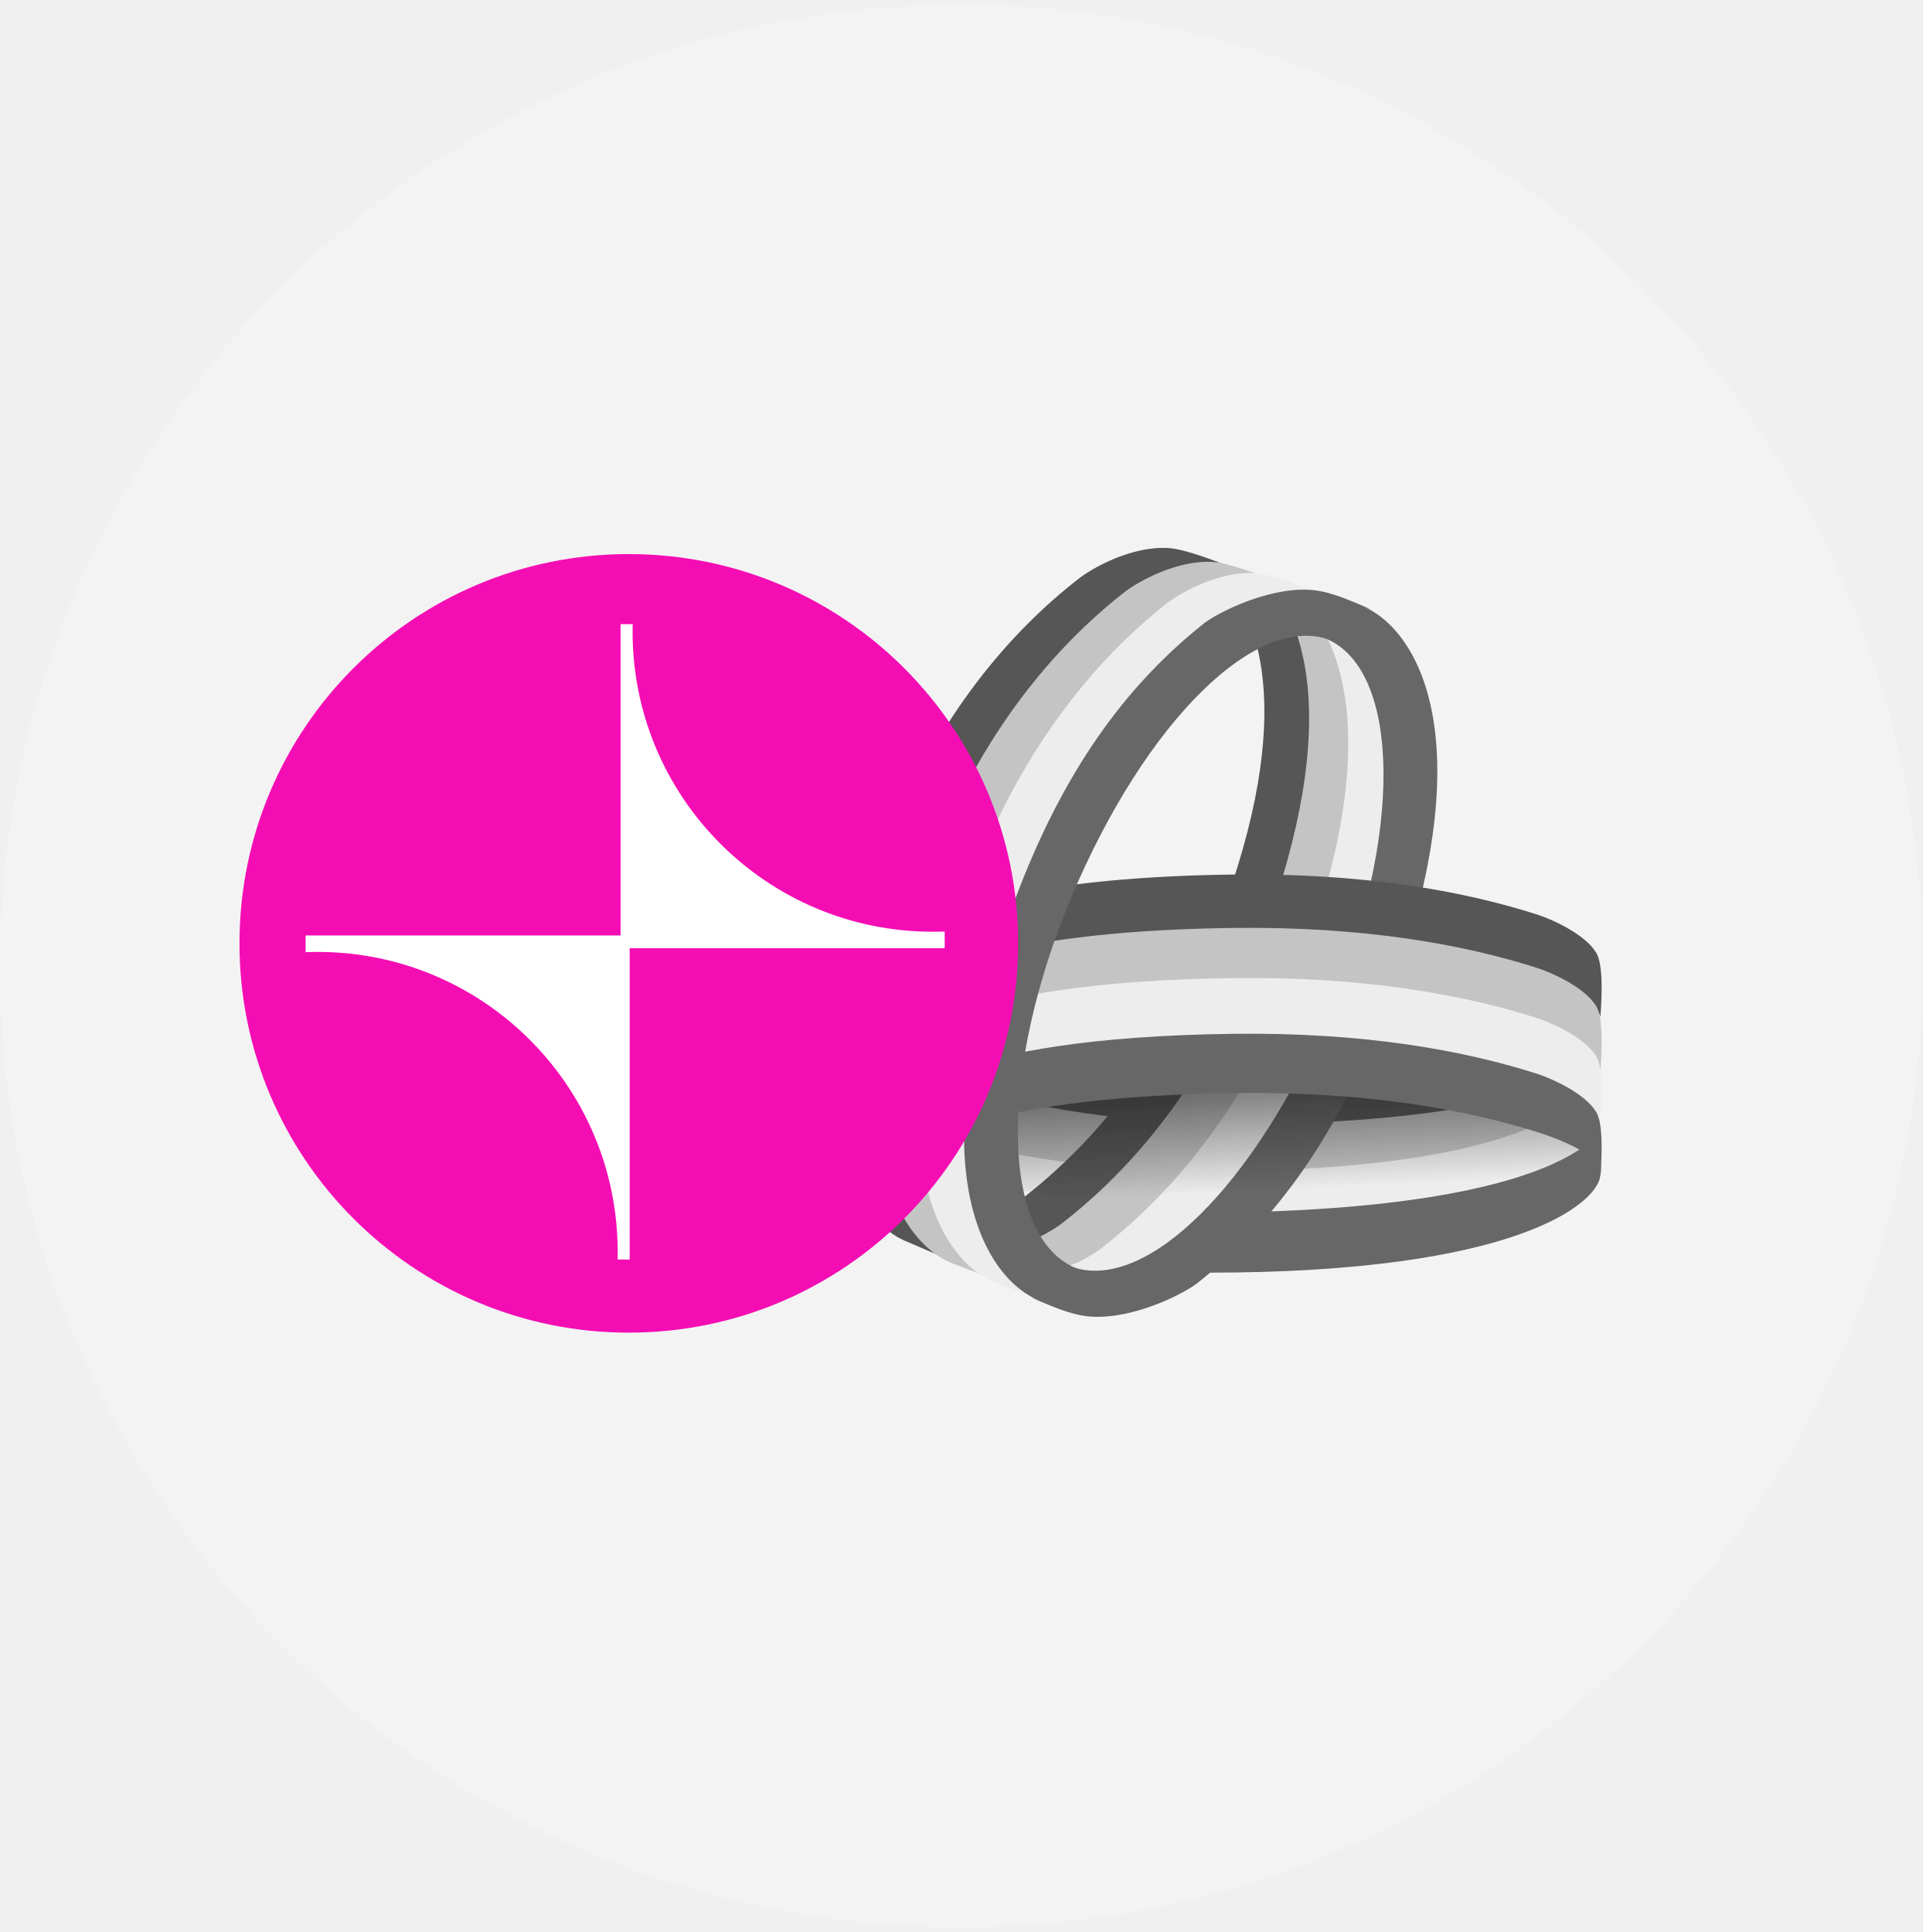
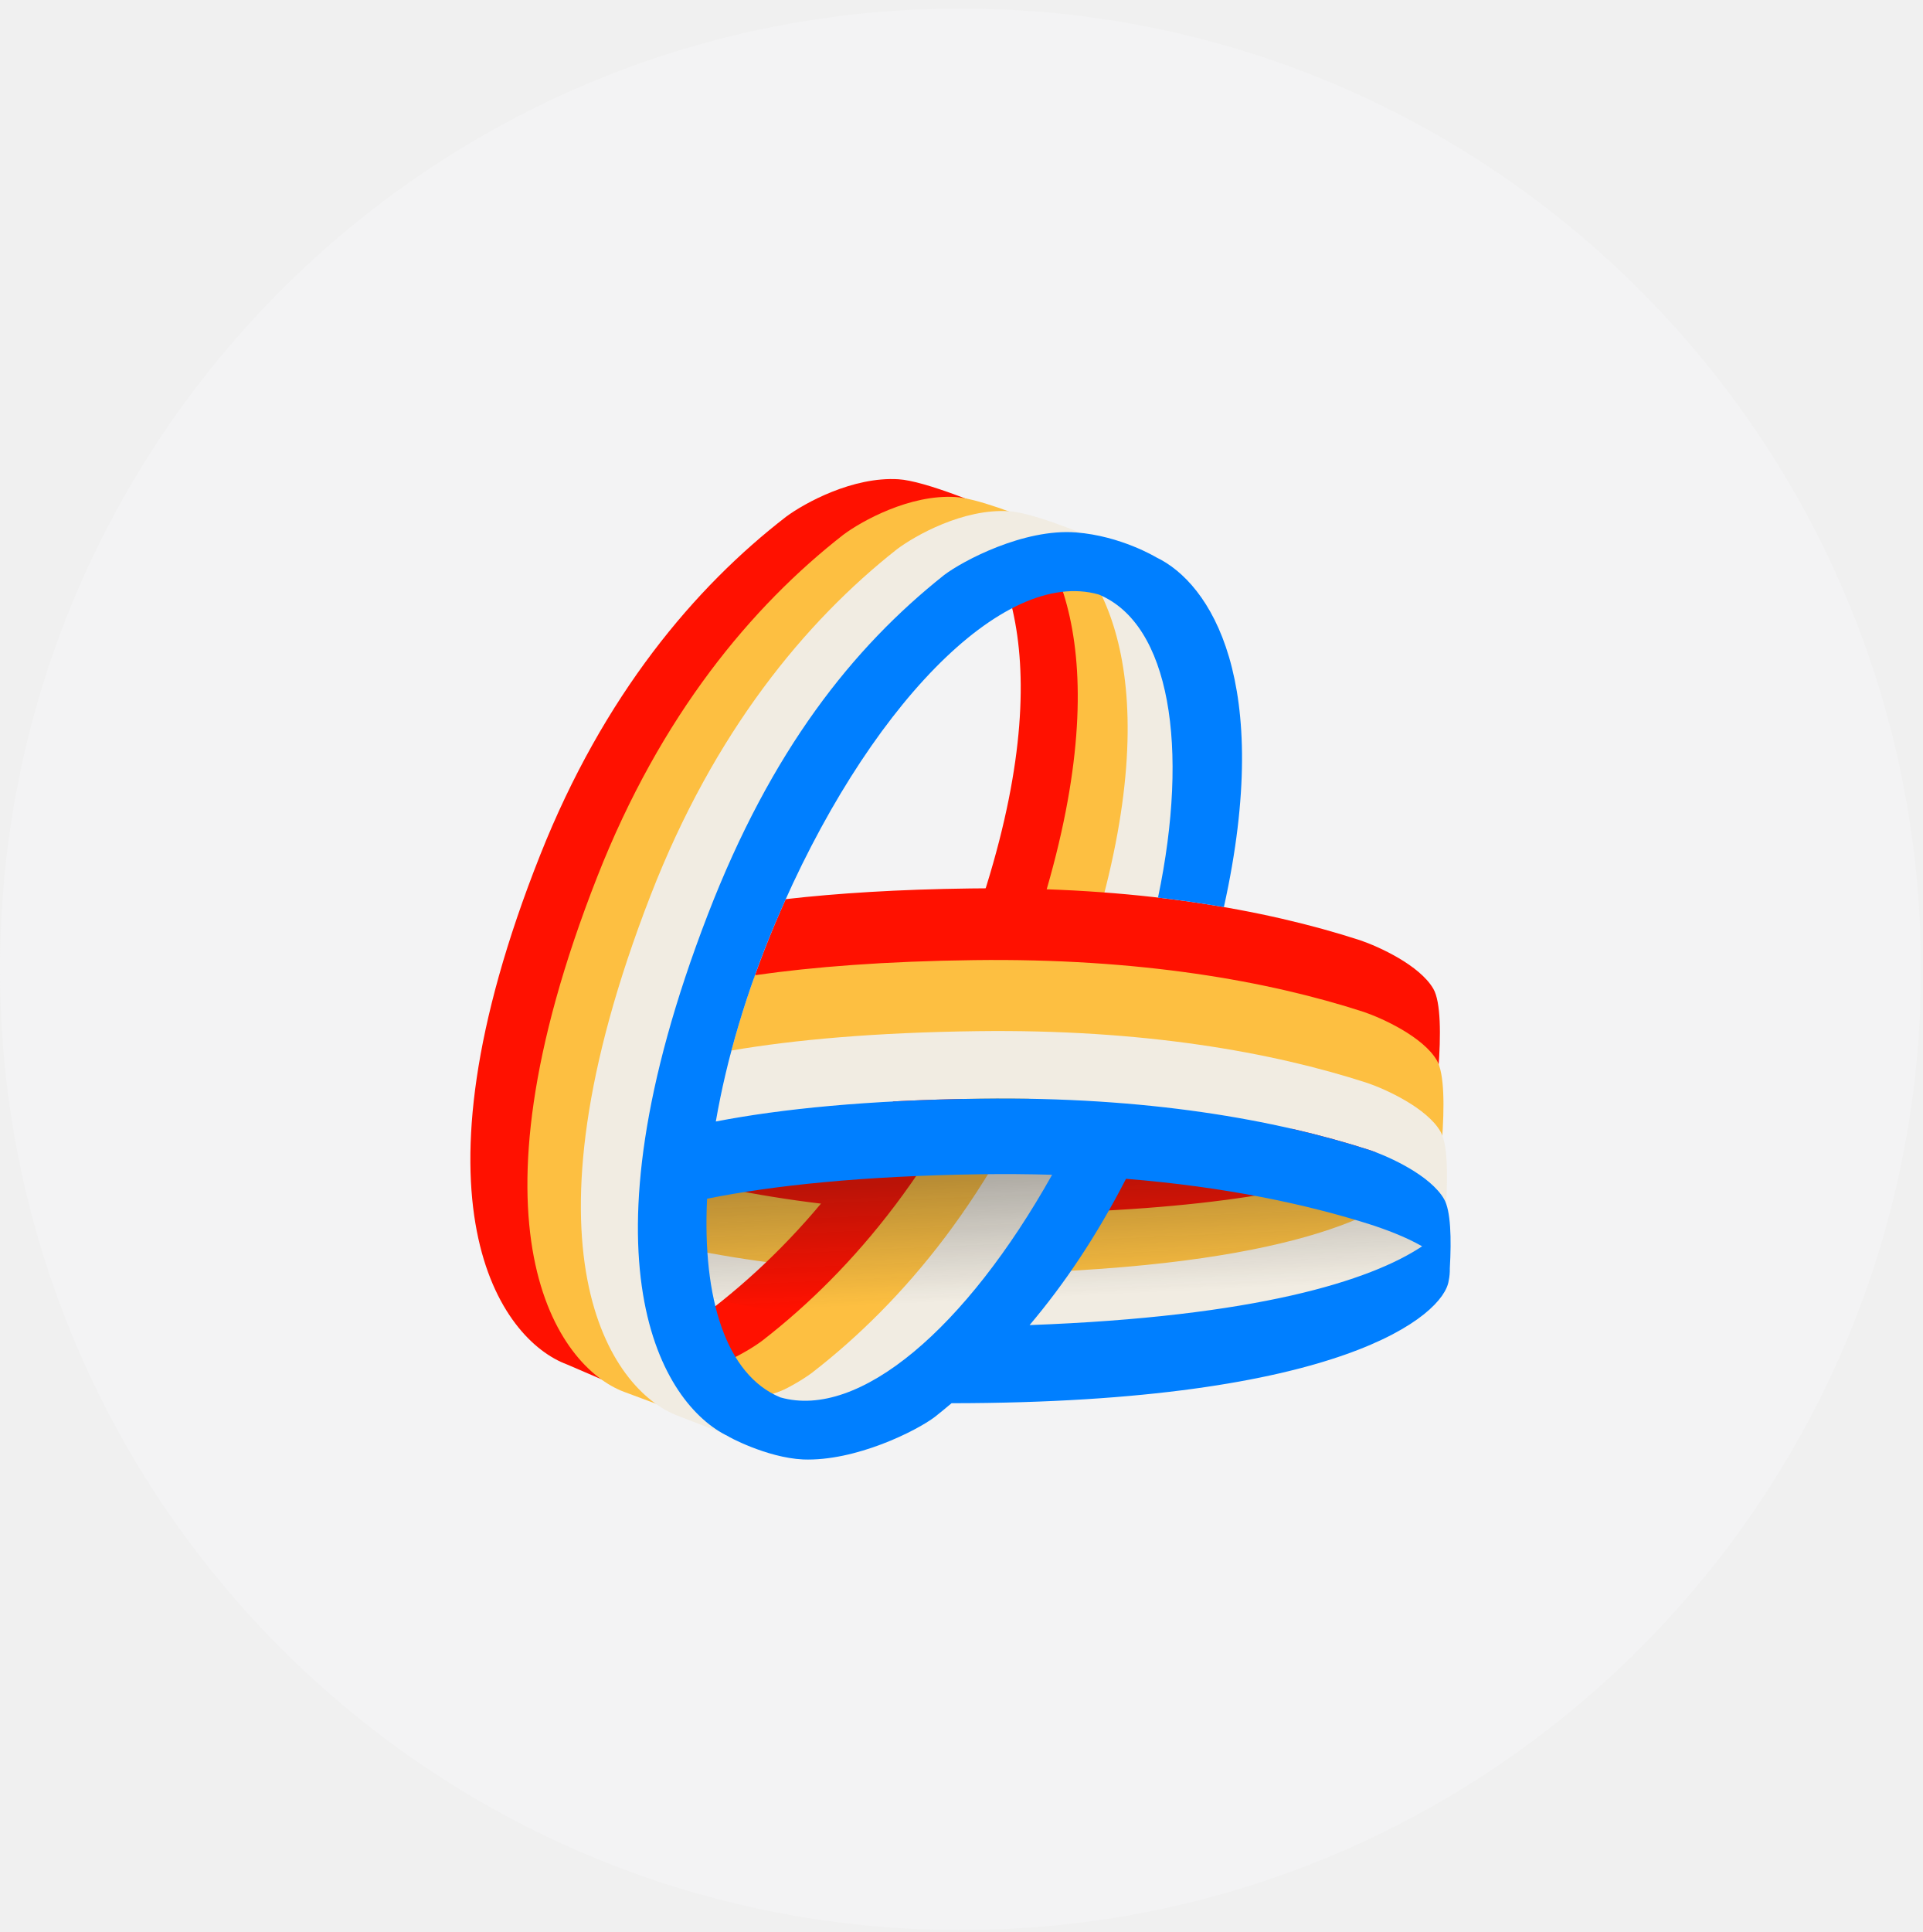
- <svg xmlns="http://www.w3.org/2000/svg" width="200" height="201" viewBox="0 0 200 201" fill="none">
-   <rect y="0.5" width="200" height="200" rx="100" fill="#F3F3F4" />
-   <g style="mix-blend-mode:luminosity">
-     <path d="M131.329 118.163C117.829 118.335 107.323 116.467 99.526 113.939C97.998 113.42 94.661 111.901 93.546 109.978C92.928 108.914 92.921 106.183 93.136 103.373C93.196 103.568 93.267 103.738 93.348 103.879C94.461 105.802 97.818 107.316 99.357 107.833C107.208 110.347 117.797 112.196 131.42 111.995C146.569 111.771 155.867 109.986 161.328 107.87C161.324 107.919 161.321 107.968 161.318 108.017C161.091 111.512 160.871 114.904 151.917 116.496C146.735 117.418 140.001 118.053 131.329 118.163Z" fill="#FF1100" />
-     <path d="M131.329 123.09C117.829 123.262 107.323 121.394 99.526 118.866C97.998 118.347 94.661 116.828 93.546 114.905C92.928 113.841 92.921 111.11 93.136 108.3C93.196 108.495 93.267 108.665 93.348 108.806C94.461 110.729 97.818 112.243 99.357 112.76C107.208 115.274 117.797 117.123 131.42 116.922C146.569 116.698 155.867 114.913 161.328 112.797C161.324 112.846 161.321 112.895 161.318 112.944C161.091 116.439 160.871 119.831 151.917 121.423C146.735 122.345 140.001 122.98 131.329 123.09Z" fill="#FDBF41" />
-     <path d="M164.542 118.065C164.668 121.226 157.561 127.642 128.129 128.017C114.629 128.189 104.123 126.321 96.326 123.793C94.797 123.274 91.461 121.755 90.346 119.832C89.728 118.768 89.721 116.037 89.936 113.227C89.996 113.422 90.067 113.592 90.148 113.733C91.261 115.656 94.618 117.17 96.157 117.687C104.008 120.201 114.597 122.05 128.22 121.849C151.677 121.502 161.107 117.412 163.982 114.148L164.542 118.065Z" fill="#F1ECE2" />
-     <path d="M129.167 60.365C134.597 62.308 142.636 73.048 131.348 100.466C126.171 113.042 118.735 121.525 111.275 127.078C109.772 128.151 105.835 130.242 102.112 130.02C100.654 129.933 97.901 129.022 94.752 127.778C95.482 127.97 96.104 128.089 96.584 128.118C100.308 128.343 104.245 126.23 105.748 125.145C113.208 119.534 120.644 110.961 125.821 98.252C135.14 75.376 131.286 63.989 126.602 59.609L129.167 60.365Z" fill="#FF1100" />
-     <path d="M133.822 60.677C139.252 62.676 147.291 73.725 136.004 101.933C130.826 114.871 123.39 123.599 115.931 129.312C114.427 130.416 110.49 132.567 106.767 132.339C105.309 132.249 102.556 131.311 99.407 130.031C100.137 130.229 100.759 130.352 101.239 130.382C104.963 130.613 108.9 128.439 110.403 127.323C117.863 121.55 125.299 112.73 130.476 99.655C139.795 76.121 135.941 64.406 131.257 59.899L133.822 60.677Z" fill="#FDBF41" />
-     <path d="M137.895 63.286C143.325 65.284 151.364 76.333 140.077 104.541C134.899 117.479 127.463 126.207 120.004 131.92C118.5 133.024 114.563 135.175 110.84 134.947C109.382 134.858 106.629 133.92 103.48 132.64C104.21 132.838 104.832 132.961 105.312 132.99C109.036 133.221 112.973 131.047 114.476 129.931C121.936 124.158 129.372 115.338 134.549 102.263C143.868 78.729 140.014 67.014 135.33 62.507L137.895 63.286Z" fill="#F1ECE2" />
-     <path d="M143.81 105.807C155.098 76.555 147.059 65.097 141.628 63.025L139.064 62.217C139.113 62.266 139.162 62.316 139.211 62.367C135.272 61.722 129.876 64.397 124.785 69.517C124.058 70.241 127.246 69.048 128.276 68.021C130.749 65.992 134.449 64.977 137.925 66.435C145.771 69.726 145.933 87.058 138.289 105.146C130.644 123.235 118.96 134.941 111.115 131.65C110.066 131.211 108.969 130.388 108.058 129.754C105.952 127.874 105.003 125.364 105.003 118.886L105.003 126.878C104.451 126.057 103.985 125.136 103.622 124.103C103.549 122.364 102.385 119.466 102.027 122.509C102.297 129.148 105.177 133.008 109.064 135.311L109.046 135.31C108.9 135.301 108.788 135.298 108.691 135.295C108.32 135.284 108.169 135.28 107.215 134.963C110.263 136.3 111.931 136.922 113.76 136.992C118.044 137.156 123.021 134.66 124.524 133.514C131.984 127.59 138.633 119.225 143.81 105.807Z" fill="#007FFF" />
-     <path d="M128.287 90.984C141.787 90.812 152.293 92.681 160.089 95.208C161.618 95.727 164.954 97.247 166.07 99.169C166.687 100.233 166.694 102.964 166.48 105.775C166.419 105.579 166.349 105.409 166.268 105.269C165.154 103.346 161.797 101.831 160.258 101.314C152.407 98.8 141.818 96.951 128.195 97.153C113.047 97.376 103.749 99.162 98.288 101.277C98.291 101.228 98.294 101.18 98.297 101.131C98.524 97.636 98.744 94.244 107.699 92.651C112.881 91.73 119.615 91.095 128.287 90.984Z" fill="#FF1100" />
-     <path d="M128.287 96.541C141.787 96.369 152.293 98.238 160.089 100.765C161.618 101.284 164.954 102.804 166.07 104.726C166.687 105.79 166.694 108.521 166.48 111.332C166.419 111.136 166.349 110.966 166.268 110.826C165.154 108.902 161.797 107.388 160.258 106.871C152.407 104.357 141.818 102.508 128.195 102.71C113.047 102.933 103.749 104.718 98.288 106.834C98.291 106.785 98.294 106.736 98.297 106.688C98.524 103.193 98.744 99.801 107.699 98.208C112.881 97.287 119.615 96.652 128.287 96.541Z" fill="#FDBF41" />
-     <path opacity="0.48" d="M164.474 119.904C164.606 119.798 164.606 119.787 164.474 119.681C164.167 119.428 163.838 119.208 163.502 118.998C162.379 118.3 161.179 117.767 159.95 117.305C159.669 117.199 159.396 117.071 159.097 117.017C159.015 116.921 158.893 116.913 158.787 116.878C157.64 116.486 156.472 116.166 155.301 115.858C155.203 115.85 155.108 115.829 155.023 115.78C154.474 115.657 153.926 115.532 153.38 115.41C152.366 115.184 151.346 114.988 150.324 114.812C149.566 114.681 148.806 114.559 148.046 114.442C147.452 114.352 146.859 114.26 146.26 114.216C146.162 114.2 146.064 114.181 145.964 114.167C143.868 113.904 141.77 113.705 139.665 113.556C138.29 113.461 136.915 113.384 135.538 113.33C133.739 113.259 131.938 113.227 130.137 113.227C127.904 113.227 125.673 113.284 123.446 113.395C120.871 113.523 118.302 113.724 115.74 114.018C115.322 114.067 114.898 114.094 114.485 114.186C114.4 114.162 114.318 114.186 114.233 114.195C112.408 114.426 110.591 114.711 108.784 115.062C107.717 115.268 106.655 115.497 105.6 115.755L105.579 115.79C105.579 115.79 105.306 119.819 105.91 123.753C106.951 124.006 107.998 124.232 109.047 124.433C109.984 124.612 110.925 124.784 111.87 124.922C113.195 125.118 114.522 125.316 115.854 125.458C117.149 125.596 118.442 125.74 119.74 125.838C120.508 125.895 121.274 125.963 122.042 126.01C123.178 126.078 124.317 126.135 125.454 126.175C126.492 126.214 127.53 126.243 128.569 126.257C130.229 126.279 131.893 126.271 133.554 126.235C135.154 126.2 136.754 126.137 138.351 126.045C140.255 125.936 142.157 125.781 144.056 125.58C146.952 125.273 149.831 124.86 152.684 124.275C155.176 123.764 157.64 123.139 160.029 122.236C161.07 121.845 162.09 121.396 163.059 120.842C163.552 120.562 164.029 120.257 164.474 119.901V119.904Z" fill="url(#paint0_linear_3755_1713)" />
-     <path d="M91.874 111.71C91.748 108.549 98.855 102.133 128.287 101.758C141.787 101.586 152.293 103.455 160.09 105.982C161.618 106.501 164.955 108.02 166.07 109.943C166.687 111.007 166.695 113.738 166.48 116.548C166.42 116.353 166.349 116.183 166.268 116.043C165.155 114.119 161.798 112.605 160.259 112.088C152.408 109.574 141.819 107.725 128.195 107.926C104.739 108.273 95.309 112.363 92.434 115.627L91.874 111.71Z" fill="#F1ECE2" />
-     <path d="M91.874 117.507C91.748 114.346 98.855 107.929 128.287 107.555C141.787 107.383 152.293 109.251 160.09 111.778C161.618 112.298 164.955 113.817 166.07 115.74C166.626 116.698 166.687 119.01 166.537 121.513C165.344 119.655 161.767 118.391 160.259 117.885C152.408 115.37 141.819 113.522 128.196 113.723C104.738 114.069 95.308 118.16 92.434 121.424L91.874 117.507Z" fill="#007FFF" />
-     <path d="M94.492 129.241C89.062 127.227 81.023 116.091 92.31 87.662C97.488 74.622 104.924 65.825 112.383 60.068C113.886 58.955 117.823 56.787 121.547 57.017C123.652 57.147 128.46 59.061 133.258 61.221C132.764 61.272 132.288 61.325 131.833 61.375C130.183 61.556 128.818 61.707 127.947 61.654C124.223 61.428 120.286 63.557 118.783 64.65C111.324 70.303 103.888 78.94 98.71 91.744C89.333 114.934 93.294 126.405 98.017 130.758L94.492 129.241Z" fill="#FF1100" />
-     <path d="M99.147 131.475C93.717 129.439 85.678 118.182 96.965 89.444C102.143 76.262 109.578 67.371 117.038 61.551C118.541 60.426 122.478 58.234 126.202 58.467C127.827 58.568 131.064 59.745 134.664 61.281C133.32 60.83 132.201 60.544 131.438 60.495C127.715 60.261 123.778 62.469 122.275 63.602C114.815 69.463 107.379 78.419 102.202 91.695C90.914 120.638 99.214 131.609 104.644 133.66L109.299 135.254L99.147 131.475Z" fill="#FDBF41" />
-     <path d="M103.511 133.418C98.08 131.36 90.041 119.983 101.329 90.936C106.506 77.613 113.942 68.626 121.402 62.743C122.905 61.606 126.842 59.391 130.565 59.626C132.248 59.732 135.657 61.003 139.407 62.635C138.139 62.23 137.083 61.974 136.354 61.927C132.63 61.687 128.723 63.677 127.22 64.838C119.76 70.846 112.324 80.024 107.147 93.631C97.509 118.96 104.188 131.377 109.008 135.543L103.511 133.418Z" fill="#F1ECE2" />
-     <path d="M105.983 92.54C94.695 121.792 102.734 133.251 108.165 135.323L110.729 136.13C110.68 136.081 110.631 136.031 110.582 135.981C114.521 136.626 119.917 133.951 125.008 128.831C125.735 128.106 122.547 129.3 121.517 130.327C119.044 132.355 115.344 133.371 111.868 131.912C104.022 128.621 103.86 111.29 111.504 93.201C119.149 75.113 130.833 63.406 138.678 66.697C139.727 67.137 140.824 67.96 141.735 68.593C143.841 70.473 144.79 72.984 144.79 79.462V71.469C145.342 72.291 145.808 73.212 146.171 74.245C146.244 75.984 147.408 78.882 147.766 75.839C147.496 69.199 144.616 65.34 140.729 63.036L140.747 63.037C140.893 63.047 141.005 63.05 141.102 63.053C141.473 63.063 141.624 63.068 142.578 63.384C139.53 62.047 137.862 61.425 136.033 61.355C131.749 61.191 126.772 63.688 125.269 64.833C117.809 70.757 111.16 79.123 105.983 92.54Z" fill="#007FFF" />
-     <path d="M130.638 126.081C153.403 125.429 162.9 121.432 166.024 118.176L166.321 120.904L166.464 120.762C166.557 121.072 166.591 121.773 166.449 122.418C166.051 125.198 157.779 132.404 125.736 132.404C124.566 132.404 123.451 132.39 122.391 132.364C124.778 130.238 126.814 128.149 128.559 126.125C129.244 126.116 129.937 126.102 130.638 126.081Z" fill="#007FFF" />
-   </g>
-   <rect x="24.911" y="57.645" width="81" height="81" rx="40.5" fill="#F50DB4" />
-   <path d="M65.502 98.65L98.268 98.65V96.911C97.854 96.927 97.438 96.935 97.02 96.935C79.779 96.935 65.803 82.959 65.803 65.719C65.803 65.457 65.806 65.196 65.813 64.936L64.554 64.936L64.554 97.32H31.788V99.06C32.203 99.043 32.619 99.035 33.037 99.035C50.277 99.035 64.254 113.011 64.254 130.252C64.254 130.513 64.25 130.774 64.244 131.034H65.502V98.65Z" fill="white" />
+ <svg xmlns="http://www.w3.org/2000/svg" width="211" height="212" viewBox="0 0 211 212" fill="none">
+   <circle cx="105.422" cy="106.362" r="105.422" fill="#F3F3F4" />
+   <path d="M111.772 134.823C93.615 135.054 79.486 132.542 69.001 129.143C66.945 128.444 62.458 126.401 60.958 123.815C60.127 122.384 60.118 118.712 60.406 114.932C60.487 115.195 60.582 115.423 60.692 115.612C62.189 118.199 66.704 120.235 68.773 120.93C79.332 124.312 93.573 126.798 111.895 126.528C132.267 126.227 144.772 123.826 152.116 120.981C152.112 121.046 152.108 121.112 152.103 121.177C151.798 125.878 151.502 130.439 139.46 132.581C132.491 133.821 123.435 134.675 111.772 134.823Z" fill="#FF1100" />
+   <path d="M111.772 141.45C93.615 141.681 79.486 139.169 69.001 135.77C66.945 135.071 62.458 133.028 60.958 130.442C60.127 129.011 60.118 125.339 60.406 121.559C60.487 121.822 60.582 122.05 60.692 122.239C62.189 124.826 66.704 126.862 68.773 127.557C79.332 130.939 93.573 133.425 111.895 133.154C132.267 132.854 144.772 130.453 152.116 127.607C152.112 127.673 152.108 127.739 152.103 127.804C151.798 132.505 151.502 137.066 139.46 139.208C132.491 140.448 123.435 141.302 111.772 141.45Z" fill="#FDBF41" />
+   <path d="M156.44 134.691C156.609 138.942 147.051 147.571 107.468 148.075C89.312 148.306 75.183 145.794 64.697 142.395C62.641 141.696 58.154 139.653 56.654 137.067C55.824 135.636 55.814 131.964 56.103 128.184C56.184 128.447 56.279 128.675 56.388 128.864C57.886 131.451 62.4 133.487 64.47 134.182C75.029 137.564 89.269 140.05 107.591 139.779C139.138 139.314 151.819 133.812 155.686 129.423L156.44 134.691Z" fill="#F1ECE2" />
+   <path d="M108.864 57.092C116.168 59.704 126.979 74.148 111.799 111.022C104.836 127.935 94.835 139.345 84.803 146.812C82.781 148.256 77.487 151.068 72.479 150.77C70.518 150.653 66.816 149.426 62.581 147.753C63.563 148.012 64.399 148.173 65.045 148.212C70.053 148.513 75.348 145.672 77.369 144.213C87.402 136.666 97.402 125.137 104.365 108.045C116.898 77.28 111.714 61.965 105.415 56.074L108.864 57.092Z" fill="#FF1100" />
+   <path d="M115.124 57.512C122.427 60.2 133.239 75.059 118.058 112.995C111.095 130.396 101.095 142.134 91.063 149.817C89.041 151.302 83.746 154.195 78.738 153.888C76.778 153.768 73.075 152.506 68.84 150.785C69.822 151.051 70.658 151.216 71.305 151.256C76.313 151.567 81.608 148.643 83.629 147.142C93.661 139.378 103.662 127.517 110.625 109.932C123.158 78.281 117.974 62.526 111.675 56.465L115.124 57.512Z" fill="#FDBF41" />
+   <path d="M120.602 61.02C127.905 63.707 138.716 78.567 123.536 116.503C116.573 133.904 106.573 145.642 96.54 153.325C94.519 154.81 89.224 157.703 84.216 157.396C82.255 157.275 78.552 156.014 74.318 154.292C75.3 154.559 76.136 154.724 76.782 154.764C81.79 155.075 87.085 152.151 89.106 150.65C99.139 142.886 109.139 131.024 116.102 113.44C128.635 81.789 123.451 66.034 117.152 59.973L120.602 61.02Z" fill="#F1ECE2" />
+   <path d="M62.231 149.722C54.928 147.013 44.117 132.037 59.297 93.803C66.26 76.265 76.26 64.436 86.293 56.692C88.314 55.196 93.609 52.28 98.617 52.589C101.448 52.764 107.914 55.339 114.367 58.243C113.703 58.312 113.062 58.382 112.451 58.45C110.232 58.694 108.396 58.897 107.224 58.825C102.217 58.521 96.922 61.385 94.9 62.854C84.868 70.457 74.867 82.073 67.904 99.293C55.294 130.481 60.62 145.908 66.972 151.762L62.231 149.722Z" fill="#FF1100" />
+   <path d="M68.491 152.726C61.188 149.987 50.377 134.849 65.557 96.2C72.52 78.472 82.52 66.514 92.553 58.686C94.574 57.173 99.869 54.226 104.877 54.539C107.063 54.675 111.416 56.258 116.257 58.324C114.449 57.718 112.946 57.332 111.919 57.267C106.911 56.952 101.616 59.921 99.595 61.445C89.563 69.328 79.562 81.372 72.599 99.227C57.419 138.152 68.581 152.906 75.885 155.664L82.144 157.808L68.491 152.726Z" fill="#FDBF41" />
+   <path d="M74.36 155.339C67.057 152.572 56.245 137.27 71.425 98.206C78.388 80.288 88.389 68.201 98.421 60.29C100.443 58.761 105.738 55.781 110.746 56.097C113.008 56.24 117.592 57.949 122.636 60.144C120.931 59.6 119.511 59.256 118.53 59.193C113.522 58.87 108.268 61.546 106.246 63.108C96.214 71.187 86.213 83.531 79.25 101.83C66.288 135.894 75.272 152.595 81.753 158.197L74.36 155.339Z" fill="#F1ECE2" />
+   <path d="M82.721 107.413C89.078 106.525 96.873 105.927 106.384 105.787C124.706 105.516 138.946 108.002 149.505 111.384C151.575 112.079 156.09 114.116 157.587 116.702C157.696 116.891 157.791 117.12 157.873 117.382C158.161 113.603 158.151 109.93 157.321 108.499C155.821 105.913 151.334 103.87 149.278 103.172C138.792 99.773 124.663 97.26 106.507 97.491C98.61 97.592 91.908 98.016 86.24 98.664C85.857 99.515 85.481 100.378 85.111 101.252C84.239 103.317 83.442 105.374 82.721 107.413Z" fill="#FF1100" />
+   <path d="M80.165 115.724C80.906 112.879 81.806 109.963 82.864 107.011C89.264 106.092 97.175 105.478 106.898 105.355C125.054 105.123 139.184 107.636 149.669 111.035C151.725 111.733 156.212 113.777 157.712 116.362C158.542 117.793 158.552 121.466 158.264 125.246C158.182 124.983 158.088 124.755 157.978 124.565C156.481 121.979 151.966 119.942 149.896 119.247C139.338 115.866 125.097 113.38 106.775 113.65C95.74 113.813 87.013 114.592 80.165 115.724Z" fill="#FDBF41" />
+   <path d="M158.723 132.066C158.655 131.877 158.579 131.708 158.495 131.563C156.995 128.977 152.508 126.934 150.452 126.236C139.966 122.837 125.837 120.324 107.681 120.555C95.208 120.714 85.716 121.68 78.57 123.061C79.004 120.542 79.575 117.937 80.284 115.272C87.158 114.097 96.004 113.293 107.29 113.15C125.446 112.918 139.575 115.431 150.061 118.83C152.117 119.528 156.603 121.572 158.104 124.157C158.862 125.465 158.936 128.644 158.723 132.066Z" fill="#F1ECE2" />
+   <path opacity="0.3" d="M156.348 137.163C156.526 137.021 156.526 137.006 156.348 136.863C155.934 136.523 155.493 136.227 155.04 135.946C153.53 135.006 151.916 134.289 150.263 133.668C149.885 133.525 149.519 133.353 149.116 133.28C149.006 133.152 148.842 133.141 148.699 133.094C147.157 132.567 145.586 132.136 144.011 131.723C143.879 131.712 143.751 131.683 143.637 131.617C142.9 131.452 142.162 131.284 141.428 131.12C140.064 130.816 138.692 130.553 137.317 130.315C136.298 130.14 135.276 129.975 134.254 129.818C133.456 129.697 132.658 129.573 131.853 129.514C131.721 129.493 131.589 129.467 131.454 129.449C128.636 129.094 125.814 128.827 122.982 128.626C121.133 128.498 119.284 128.396 117.432 128.323C115.013 128.227 112.591 128.184 110.168 128.184C107.165 128.184 104.166 128.26 101.17 128.41C97.707 128.582 94.251 128.853 90.807 129.248C90.244 129.313 89.674 129.35 89.118 129.474C89.004 129.441 88.894 129.474 88.78 129.485C86.325 129.796 83.881 130.18 81.452 130.652C80.016 130.929 78.588 131.237 77.17 131.584L77.141 131.631C77.141 131.631 76.774 137.05 77.587 142.34C78.987 142.68 80.394 142.984 81.804 143.254C83.066 143.496 84.33 143.726 85.602 143.913C87.383 144.176 89.168 144.443 90.96 144.633C92.702 144.819 94.44 145.013 96.186 145.145C97.219 145.221 98.248 145.313 99.281 145.375C100.81 145.466 102.342 145.543 103.87 145.598C105.266 145.649 106.663 145.689 108.059 145.708C110.293 145.737 112.53 145.726 114.764 145.678C116.915 145.631 119.067 145.547 121.215 145.423C123.777 145.276 126.334 145.068 128.889 144.797C132.782 144.384 136.655 143.828 140.491 143.042C143.844 142.355 147.157 141.514 150.37 140.3C151.77 139.774 153.142 139.17 154.445 138.425C155.108 138.048 155.749 137.638 156.348 137.16V137.163Z" fill="url(#paint0_linear_488_10314)" />
+   <path fill-rule="evenodd" clip-rule="evenodd" d="M77.686 100.364C62.968 138.506 72.682 154.153 79.943 157.612C79.75 157.552 84.101 159.952 88.144 160.147C93.905 160.368 100.599 157.01 102.62 155.47C103.231 154.984 103.838 154.487 104.441 153.976C147.377 153.947 158.47 144.28 159.004 140.547C159.106 140.082 159.141 139.596 159.131 139.181C159.322 135.871 159.231 132.835 158.495 131.565C156.994 128.979 152.507 126.936 150.452 126.237C139.966 122.838 125.837 120.326 107.681 120.557C95.207 120.716 85.716 121.681 78.57 123.062C79.744 116.246 81.922 108.799 85.111 101.253C95.051 77.733 110.069 62.237 120.59 65.234C120.601 65.238 120.611 65.243 120.621 65.247C120.629 65.25 120.636 65.253 120.643 65.256C128.393 68.507 130.569 81.947 127.103 98.494C129.623 98.787 132.032 99.137 134.332 99.535C139.825 74.77 132.84 63.981 126.902 61.153C126.902 61.153 123.03 58.804 118.099 58.424C112.351 57.982 105.645 61.562 103.623 63.102C93.591 71.069 84.649 82.319 77.686 100.364ZM156.091 136.756C150.397 140.551 137.828 144.494 113.008 145.403C116.8 140.921 120.348 135.655 123.589 129.352C134.442 130.227 143.429 132.127 150.68 134.449C151.906 134.861 154.153 135.646 156.091 136.756ZM107.559 128.852C110.288 128.812 112.928 128.833 115.478 128.909C106.057 145.71 94.326 155.808 85.653 153.337L85.63 153.327L85.6 153.315C79.741 150.857 77.068 142.578 77.61 131.534C84.891 130.078 94.644 129.043 107.559 128.852Z" fill="#007FFF" />
  <defs>
-     <linearGradient id="paint0_linear_3755_1713" x1="137.227" y1="111.778" x2="137.777" y2="123.952" gradientUnits="userSpaceOnUse">
+     <linearGradient id="paint0_linear_488_10314" x1="119.704" y1="126.235" x2="120.443" y2="142.608" gradientUnits="userSpaceOnUse">
      <stop offset="0.16" stop-color="#191919" />
      <stop offset="0.97" stop-color="#191919" stop-opacity="0" />
    </linearGradient>
  </defs>
</svg>
